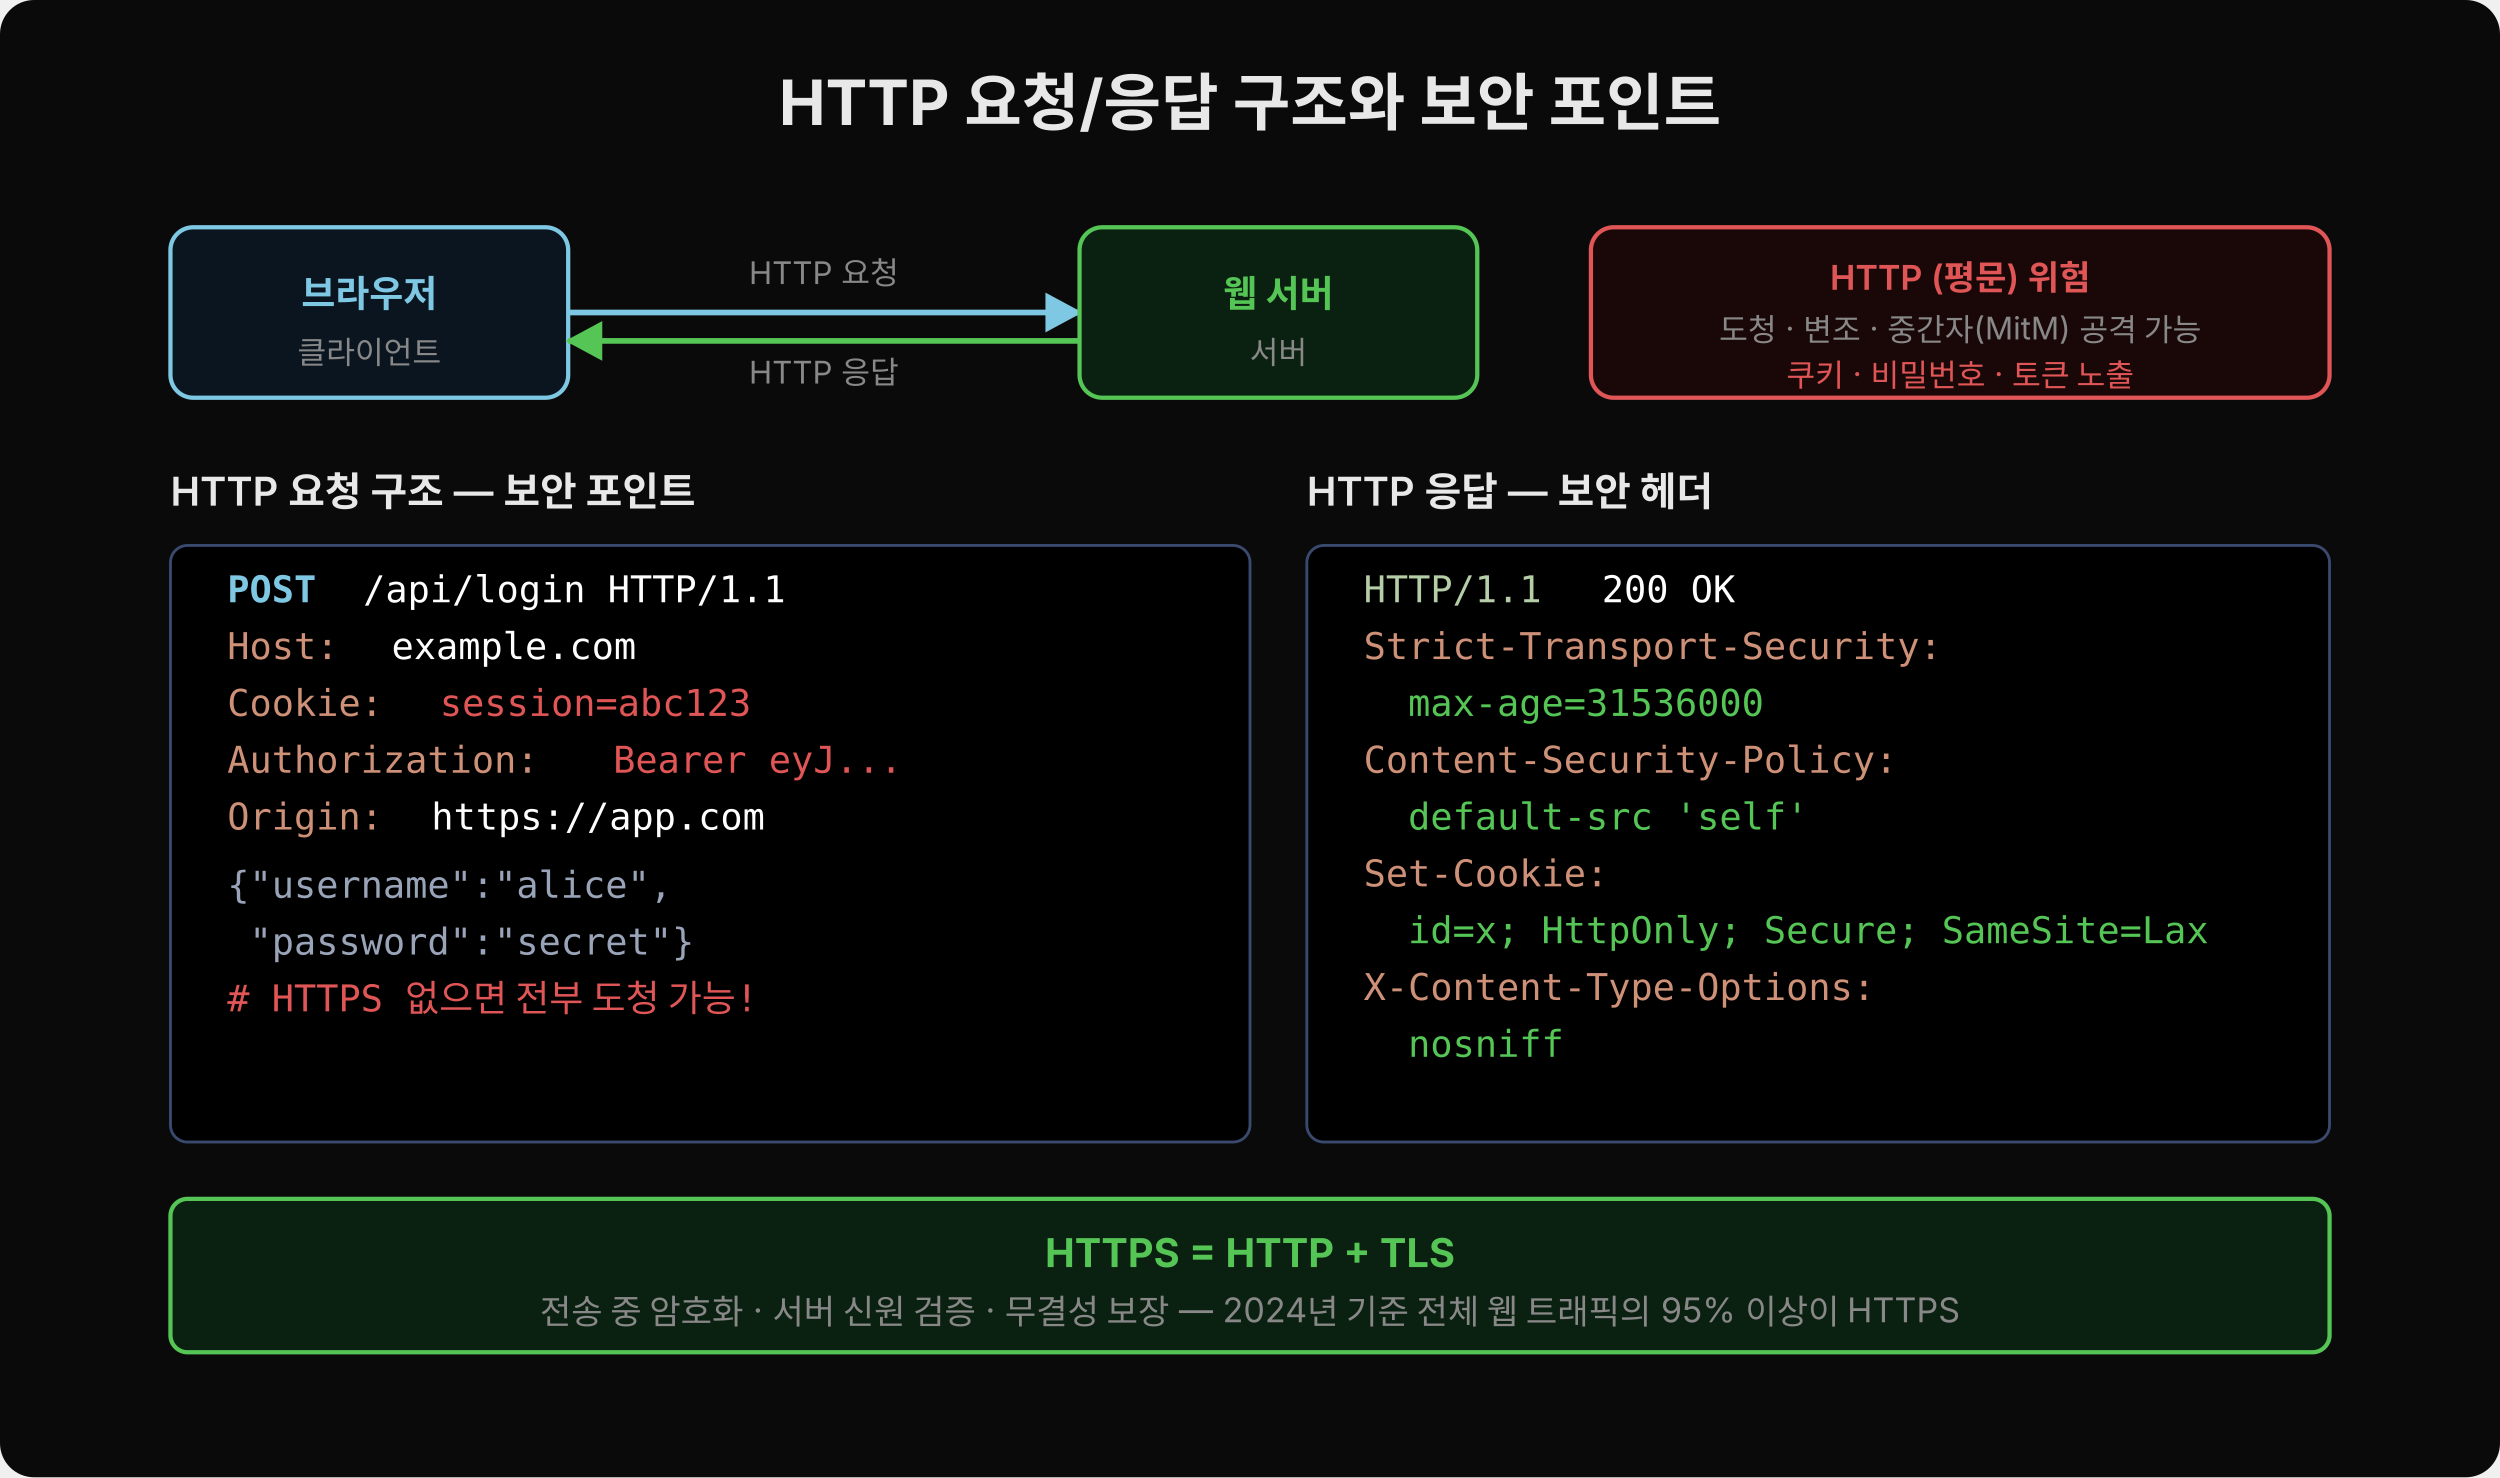
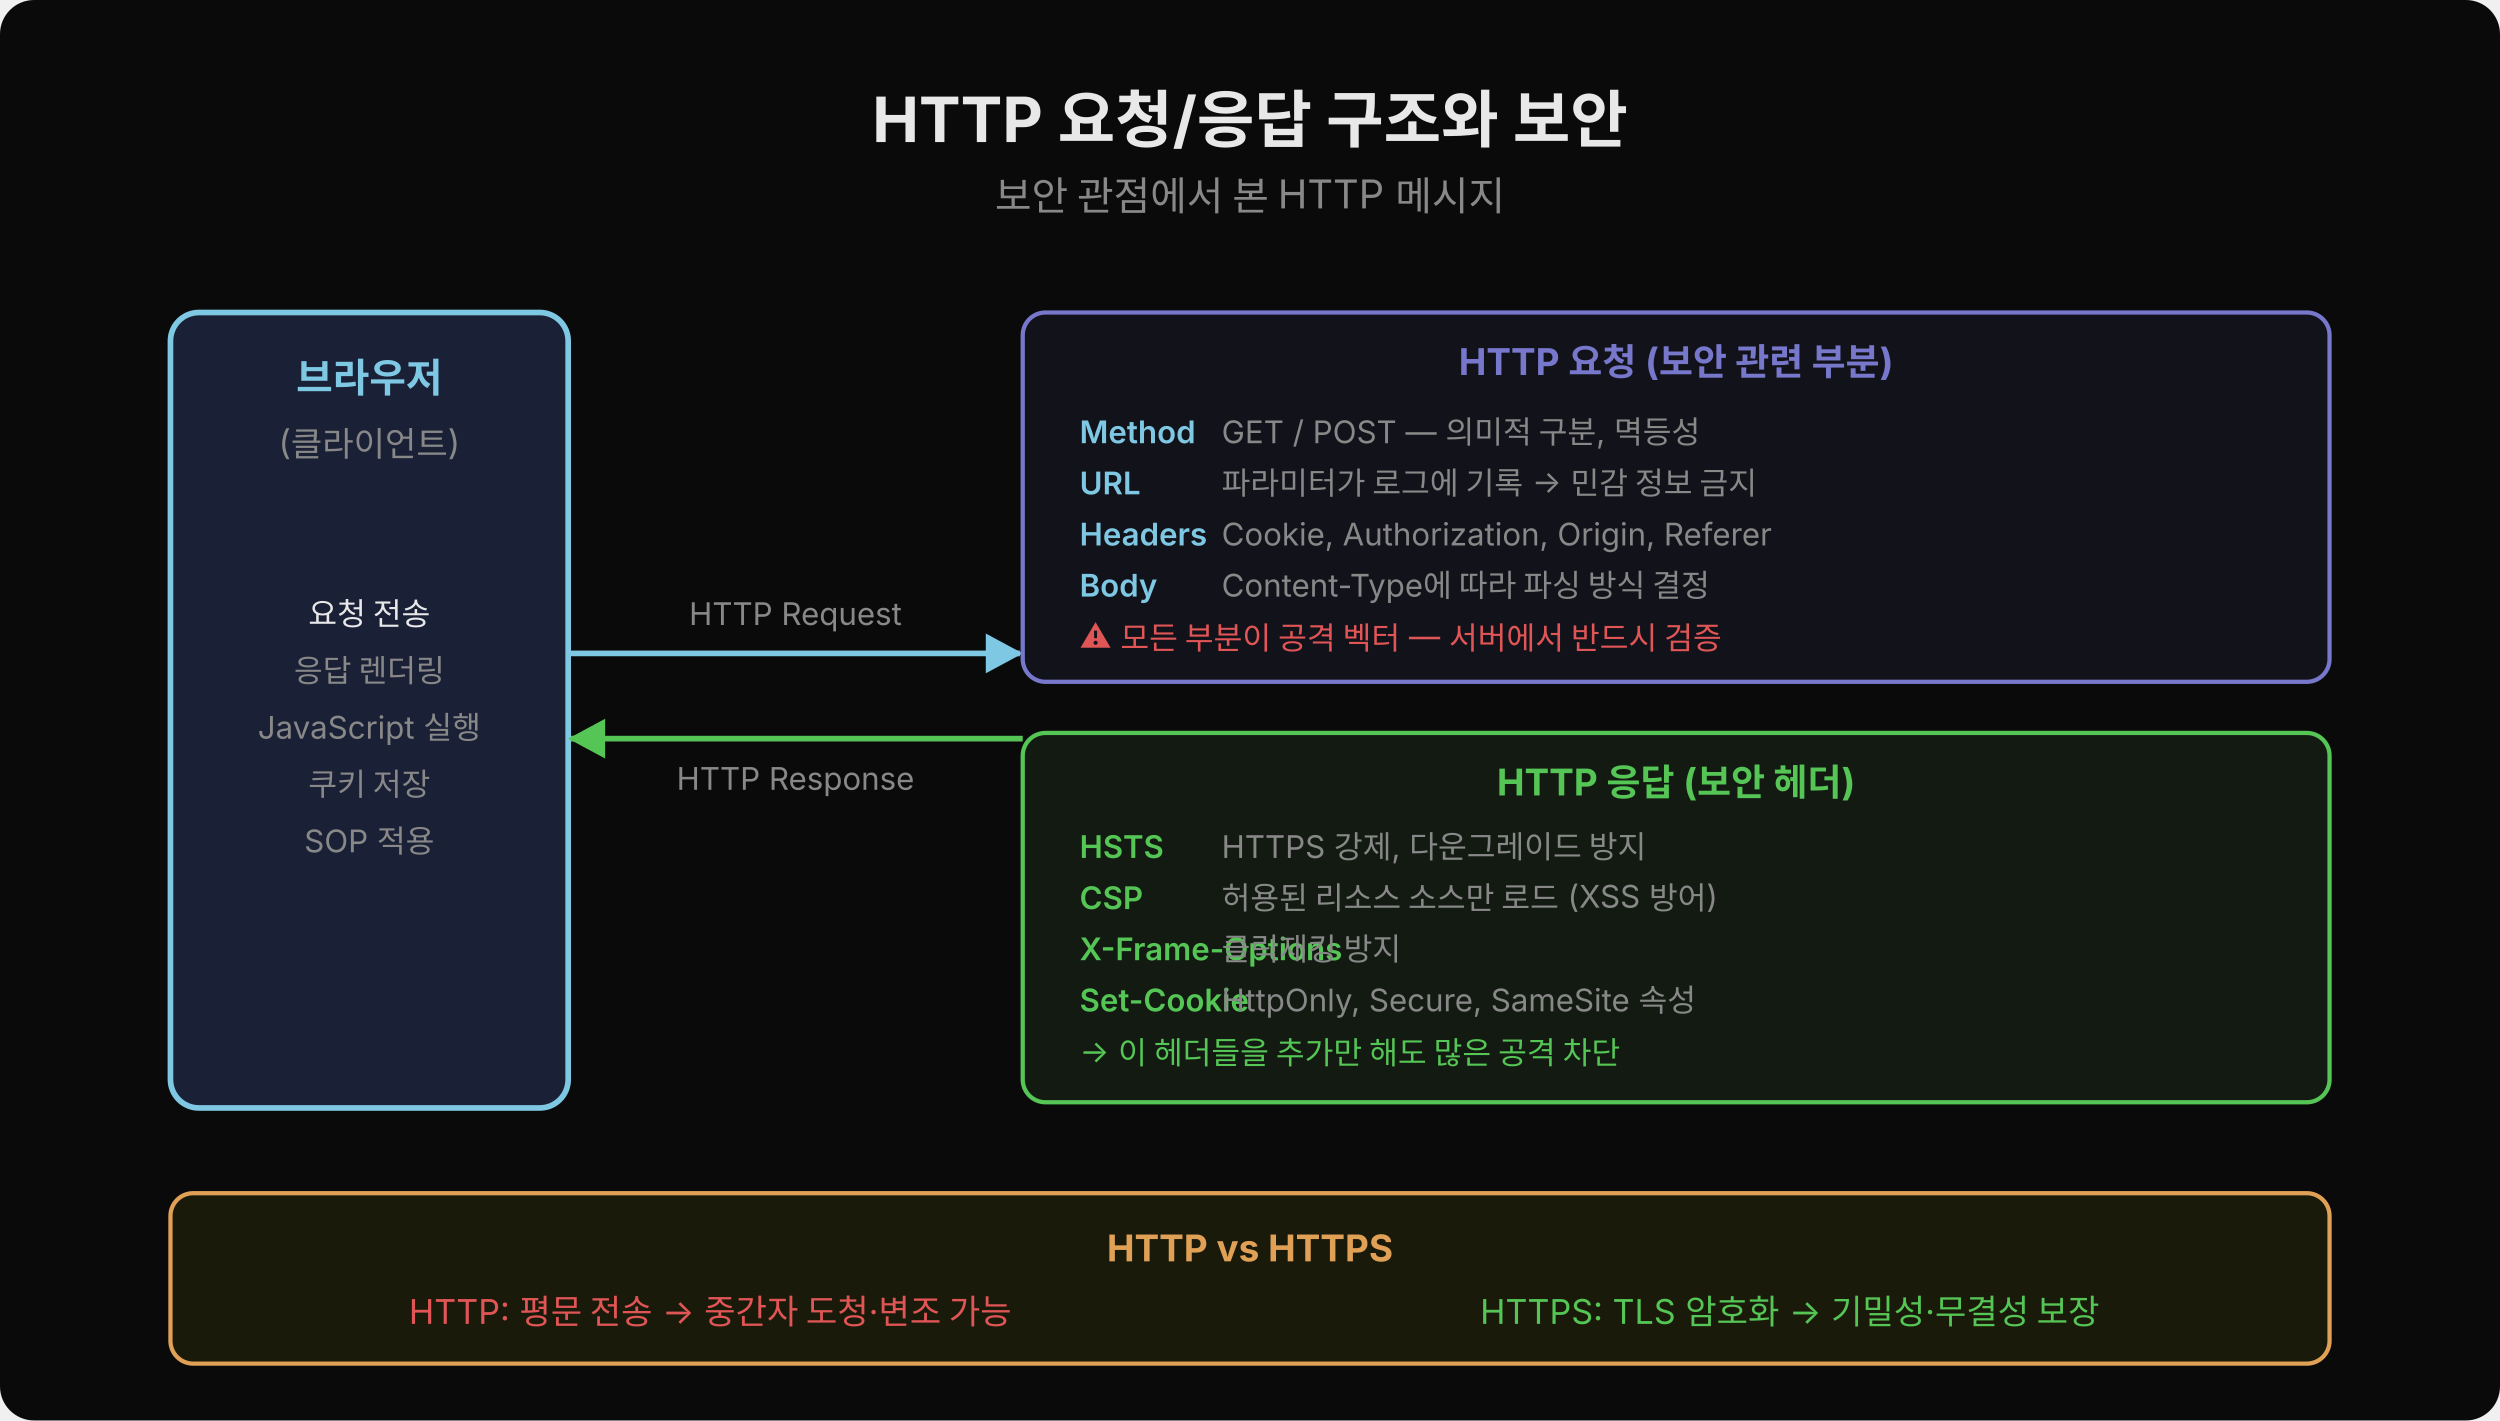
- <svg xmlns="http://www.w3.org/2000/svg" width="880" height="520" viewBox="0 0 880 520">
+ <svg xmlns="http://www.w3.org/2000/svg" width="880" height="500" viewBox="0 0 880 500">
  <defs>
-     <marker id="arr" viewBox="0 0 14 14" refX="12" refY="7" markerUnits="userSpaceOnUse" markerWidth="14" markerHeight="14" orient="auto">
+     <marker id="arrh" viewBox="0 0 14 14" refX="12" refY="7" markerUnits="userSpaceOnUse" markerWidth="14" markerHeight="14" orient="auto">
      <path d="M 0 0 L 13 7 L 0 14 z" fill="#7ec8e3" />
    </marker>
-     <marker id="arrd" viewBox="0 0 14 14" refX="12" refY="7" markerUnits="userSpaceOnUse" markerWidth="14" markerHeight="14" orient="auto">
+     <marker id="arrh2" viewBox="0 0 14 14" refX="12" refY="7" markerUnits="userSpaceOnUse" markerWidth="14" markerHeight="14" orient="auto">
      <path d="M 0 0 L 13 7 L 0 14 z" fill="#55c555" />
    </marker>
  </defs>
-   <rect width="880" height="520" fill="#0a0a0a" rx="12" />
-   <text x="440" y="44" text-anchor="middle" font-family="'Wanted Sans Variable','Wanted Sans',-apple-system,sans-serif" font-size="22" font-weight="700" fill="#e8e8e8">HTTP 요청/응답 구조와 보안 포인트</text>
-   <rect x="60" y="80" width="140" height="60" rx="8" fill="#0a1520" stroke="#7ec8e3" stroke-width="1.5" />
-   <text x="130" y="108" text-anchor="middle" font-family="'Wanted Sans Variable','Wanted Sans',-apple-system,sans-serif" font-size="13" font-weight="600" fill="#7ec8e3">브라우저</text>
-   <text x="130" y="128" text-anchor="middle" font-family="'Wanted Sans Variable','Wanted Sans',-apple-system,sans-serif" font-size="11" fill="#888">클라이언트</text>
-   <line x1="200" y1="110" x2="380" y2="110" stroke="#7ec8e3" stroke-width="2" marker-end="url(#arr)" />
-   <text x="290" y="100" text-anchor="middle" font-family="'Wanted Sans Variable','Wanted Sans',-apple-system,sans-serif" font-size="11" fill="#888">HTTP 요청</text>
-   <rect x="380" y="80" width="140" height="60" rx="8" fill="#0a2010" stroke="#55c555" stroke-width="1.5" />
-   <text x="450" y="108" text-anchor="middle" font-family="'Wanted Sans Variable','Wanted Sans',-apple-system,sans-serif" font-size="13" font-weight="600" fill="#55c555">웹 서버</text>
-   <text x="450" y="128" text-anchor="middle" font-family="'Wanted Sans Variable','Wanted Sans',-apple-system,sans-serif" font-size="11" fill="#888">서버</text>
-   <line x1="380" y1="120" x2="200" y2="120" stroke="#55c555" stroke-width="2" marker-end="url(#arrd)" />
-   <text x="290" y="135" text-anchor="middle" font-family="'Wanted Sans Variable','Wanted Sans',-apple-system,sans-serif" font-size="11" fill="#888">HTTP 응답</text>
-   <rect x="560" y="80" width="260" height="60" rx="8" fill="#1a0808" stroke="#e05555" stroke-width="1.5" />
-   <text x="690" y="102" text-anchor="middle" font-family="'Wanted Sans Variable','Wanted Sans',-apple-system,sans-serif" font-size="12" font-weight="600" fill="#e05555">HTTP (평문) 위험</text>
-   <text x="690" y="120" text-anchor="middle" font-family="'Wanted Sans Variable','Wanted Sans',-apple-system,sans-serif" font-size="11" fill="#888">도청 · 변조 · 중간자(MitM) 공격 가능</text>
-   <text x="690" y="136" text-anchor="middle" font-family="'Wanted Sans Variable','Wanted Sans',-apple-system,sans-serif" font-size="11" fill="#e05555">쿠키 · 비밀번호 · 토큰 노출</text>
-   <text x="60" y="178" font-family="'Wanted Sans Variable','Wanted Sans',-apple-system,sans-serif" font-size="14" font-weight="600" fill="#e8e8e8">HTTP 요청 구조 — 보안 포인트</text>
-   <rect x="60" y="192" width="380" height="210" rx="6" fill="#000000" stroke="#3a4a6e" stroke-width="1" />
-   <text x="80" y="212" font-family="'JetBrains Mono','Menlo','Consolas',monospace" font-size="13" fill="#7ec8e3" font-weight="600" xml:space="preserve">POST</text>
-   <text x="120" y="212" font-family="'JetBrains Mono','Menlo','Consolas',monospace" font-size="13" fill="#ffffff" xml:space="preserve"> /api/login HTTP/1.1</text>
-   <text x="80" y="232" font-family="'JetBrains Mono','Menlo','Consolas',monospace" font-size="13" fill="#ce9178" xml:space="preserve">Host:</text>
-   <text x="130" y="232" font-family="'JetBrains Mono','Menlo','Consolas',monospace" font-size="13" fill="#ffffff" xml:space="preserve"> example.com</text>
-   <text x="80" y="252" font-family="'JetBrains Mono','Menlo','Consolas',monospace" font-size="13" fill="#ce9178" xml:space="preserve">Cookie:</text>
-   <text x="147" y="252" font-family="'JetBrains Mono','Menlo','Consolas',monospace" font-size="13" fill="#e05555" xml:space="preserve"> session=abc123</text>
-   <text x="80" y="272" font-family="'JetBrains Mono','Menlo','Consolas',monospace" font-size="13" fill="#ce9178" xml:space="preserve">Authorization:</text>
-   <text x="208" y="272" font-family="'JetBrains Mono','Menlo','Consolas',monospace" font-size="13" fill="#e05555" xml:space="preserve"> Bearer eyJ...</text>
-   <text x="80" y="292" font-family="'JetBrains Mono','Menlo','Consolas',monospace" font-size="13" fill="#ce9178" xml:space="preserve">Origin:</text>
-   <text x="144" y="292" font-family="'JetBrains Mono','Menlo','Consolas',monospace" font-size="13" fill="#ffffff" xml:space="preserve"> https://app.com</text>
-   <text x="80" y="316" font-family="'JetBrains Mono','Menlo','Consolas',monospace" font-size="13" fill="#9aa4b8" xml:space="preserve">{"username":"alice",</text>
-   <text x="80" y="336" font-family="'JetBrains Mono','Menlo','Consolas',monospace" font-size="13" fill="#9aa4b8" xml:space="preserve"> "password":"secret"}</text>
-   <text x="80" y="356" font-family="'JetBrains Mono','Menlo','Consolas',monospace" font-size="13" fill="#e05555" xml:space="preserve"># HTTPS 없으면 전부 도청 가능!</text>
-   <text x="80" y="396" font-family="'JetBrains Mono','Menlo','Consolas',monospace" font-size="13" fill="#ffffff" xml:space="preserve"> </text>
-   <text x="460" y="178" font-family="'Wanted Sans Variable','Wanted Sans',-apple-system,sans-serif" font-size="14" font-weight="600" fill="#e8e8e8">HTTP 응답 — 보안 헤더</text>
-   <rect x="460" y="192" width="360" height="210" rx="6" fill="#000000" stroke="#3a4a6e" stroke-width="1" />
-   <text x="480" y="212" font-family="'JetBrains Mono','Menlo','Consolas',monospace" font-size="13" fill="#b5cea8" xml:space="preserve">HTTP/1.1</text>
-   <text x="556" y="212" font-family="'JetBrains Mono','Menlo','Consolas',monospace" font-size="13" fill="#ffffff" xml:space="preserve"> 200 OK</text>
-   <text x="480" y="232" font-family="'JetBrains Mono','Menlo','Consolas',monospace" font-size="13" fill="#ce9178" xml:space="preserve">Strict-Transport-Security:</text>
-   <text x="480" y="252" font-family="'JetBrains Mono','Menlo','Consolas',monospace" font-size="13" fill="#55c555" xml:space="preserve">  max-age=31536000</text>
-   <text x="480" y="272" font-family="'JetBrains Mono','Menlo','Consolas',monospace" font-size="13" fill="#ce9178" xml:space="preserve">Content-Security-Policy:</text>
-   <text x="480" y="292" font-family="'JetBrains Mono','Menlo','Consolas',monospace" font-size="13" fill="#55c555" xml:space="preserve">  default-src 'self'</text>
-   <text x="480" y="312" font-family="'JetBrains Mono','Menlo','Consolas',monospace" font-size="13" fill="#ce9178" xml:space="preserve">Set-Cookie:</text>
-   <text x="480" y="332" font-family="'JetBrains Mono','Menlo','Consolas',monospace" font-size="13" fill="#55c555" xml:space="preserve">  id=x; HttpOnly; Secure; SameSite=Lax</text>
-   <text x="480" y="352" font-family="'JetBrains Mono','Menlo','Consolas',monospace" font-size="13" fill="#ce9178" xml:space="preserve">X-Content-Type-Options:</text>
-   <text x="480" y="372" font-family="'JetBrains Mono','Menlo','Consolas',monospace" font-size="13" fill="#55c555" xml:space="preserve">  nosniff</text>
-   <text x="480" y="392" font-family="'JetBrains Mono','Menlo','Consolas',monospace" font-size="13" fill="#55c555" xml:space="preserve"> </text>
-   <rect x="60" y="422" width="760" height="54" rx="6" fill="#0a2010" stroke="#55c555" stroke-width="1.5" />
-   <text x="440" y="446" text-anchor="middle" font-family="'Wanted Sans Variable','Wanted Sans',-apple-system,sans-serif" font-size="14" font-weight="700" fill="#55c555">HTTPS = HTTP + TLS</text>
-   <text x="440" y="466" text-anchor="middle" font-family="'Wanted Sans Variable','Wanted Sans',-apple-system,sans-serif" font-size="12" fill="#888">전송 중 암호화 · 서버 신원 검증 · 무결성 보장 — 2024년 기준 전체 웹 트래픽의 95% 이상이 HTTPS</text>
+   <rect width="880" height="500" fill="#0a0a0a" rx="12" />
+   <text x="440" y="50" font-family="'Wanted Sans Variable','Wanted Sans',-apple-system,sans-serif" font-size="22" font-weight="700" fill="#e8e8e8" text-anchor="middle">HTTP 요청/응답 구조와 보안</text>
+   <text x="440" y="74" font-family="'Wanted Sans Variable','Wanted Sans',-apple-system,sans-serif" font-size="14" fill="#888" text-anchor="middle">보안 관점에서 본 HTTP 메시지</text>
+   <rect x="60" y="110" width="140" height="280" rx="10" fill="#1a2035" stroke="#7ec8e3" stroke-width="2" />
+   <text x="130" y="138" font-family="'Wanted Sans Variable','Wanted Sans',-apple-system,sans-serif" font-size="14" font-weight="700" fill="#7ec8e3" text-anchor="middle">브라우저</text>
+   <text x="130" y="160" font-family="'Wanted Sans Variable','Wanted Sans',-apple-system,sans-serif" font-size="12" fill="#888" text-anchor="middle">(클라이언트)</text>
+   <text x="130" y="220" font-family="'Wanted Sans Variable','Wanted Sans',-apple-system,sans-serif" font-size="11" fill="#e8e8e8" text-anchor="middle">요청 전송</text>
+   <text x="130" y="240" font-family="'Wanted Sans Variable','Wanted Sans',-apple-system,sans-serif" font-size="11" fill="#888" text-anchor="middle">응답 렌더링</text>
+   <text x="130" y="260" font-family="'Wanted Sans Variable','Wanted Sans',-apple-system,sans-serif" font-size="11" fill="#888" text-anchor="middle">JavaScript 실행</text>
+   <text x="130" y="280" font-family="'Wanted Sans Variable','Wanted Sans',-apple-system,sans-serif" font-size="11" fill="#888" text-anchor="middle">쿠키 저장</text>
+   <text x="130" y="300" font-family="'Wanted Sans Variable','Wanted Sans',-apple-system,sans-serif" font-size="11" fill="#888" text-anchor="middle">SOP 적용</text>
+   <line x1="200" y1="230" x2="359" y2="230" stroke="#7ec8e3" stroke-width="2" marker-end="url(#arrh)" />
+   <text x="280" y="220" font-family="'Wanted Sans Variable','Wanted Sans',-apple-system,sans-serif" font-size="11" fill="#888" text-anchor="middle">HTTP Request</text>
+   <line x1="360" y1="260" x2="201" y2="260" stroke="#55c555" stroke-width="2" marker-end="url(#arrh2)" />
+   <text x="280" y="278" font-family="'Wanted Sans Variable','Wanted Sans',-apple-system,sans-serif" font-size="11" fill="#888" text-anchor="middle">HTTP Response</text>
+   <rect x="360" y="110" width="460" height="130" rx="8" fill="#12121a" stroke="#7777cc" stroke-width="1.5" />
+   <text x="590" y="132" font-family="'Wanted Sans Variable','Wanted Sans',-apple-system,sans-serif" font-size="13" font-weight="700" fill="#7777cc" text-anchor="middle">HTTP 요청 (보안 관련 부분)</text>
+   <text x="380" y="156" font-family="'Wanted Sans Variable','Wanted Sans',-apple-system,sans-serif" font-size="11" fill="#7ec8e3" font-weight="600">Method</text>
+   <text x="430" y="156" font-family="'Wanted Sans Variable','Wanted Sans',-apple-system,sans-serif" font-size="11" fill="#888">GET / POST — 의미적 구분, 멱등성</text>
+   <text x="380" y="174" font-family="'Wanted Sans Variable','Wanted Sans',-apple-system,sans-serif" font-size="11" fill="#7ec8e3" font-weight="600">URL</text>
+   <text x="430" y="174" font-family="'Wanted Sans Variable','Wanted Sans',-apple-system,sans-serif" font-size="11" fill="#888">파라미터가 로그에 기록 → 민감 정보 금지</text>
+   <text x="380" y="192" font-family="'Wanted Sans Variable','Wanted Sans',-apple-system,sans-serif" font-size="11" fill="#7ec8e3" font-weight="600">Headers</text>
+   <text x="430" y="192" font-family="'Wanted Sans Variable','Wanted Sans',-apple-system,sans-serif" font-size="11" fill="#888">Cookie, Authorization, Origin, Referer</text>
+   <text x="380" y="210" font-family="'Wanted Sans Variable','Wanted Sans',-apple-system,sans-serif" font-size="11" fill="#7ec8e3" font-weight="600">Body</text>
+   <text x="430" y="210" font-family="'Wanted Sans Variable','Wanted Sans',-apple-system,sans-serif" font-size="11" fill="#888">Content-Type에 따라 파싱 방식 결정</text>
+   <text x="380" y="228" font-family="'Wanted Sans Variable','Wanted Sans',-apple-system,sans-serif" font-size="11" fill="#e05555">⚠ 모든 부분이 공격 벡터 — 서버에서 반드시 검증</text>
+   <rect x="360" y="258" width="460" height="130" rx="8" fill="#121a12" stroke="#55c555" stroke-width="1.5" />
+   <text x="590" y="280" font-family="'Wanted Sans Variable','Wanted Sans',-apple-system,sans-serif" font-size="13" font-weight="700" fill="#55c555" text-anchor="middle">HTTP 응답 (보안 헤더)</text>
+   <text x="380" y="302" font-family="'Wanted Sans Variable','Wanted Sans',-apple-system,sans-serif" font-size="11" fill="#55c555" font-weight="600">HSTS</text>
+   <text x="430" y="302" font-family="'Wanted Sans Variable','Wanted Sans',-apple-system,sans-serif" font-size="11" fill="#888">HTTPS 강제, 다운그레이드 방지</text>
+   <text x="380" y="320" font-family="'Wanted Sans Variable','Wanted Sans',-apple-system,sans-serif" font-size="11" fill="#55c555" font-weight="600">CSP</text>
+   <text x="430" y="320" font-family="'Wanted Sans Variable','Wanted Sans',-apple-system,sans-serif" font-size="11" fill="#888">허용된 리소스 소스만 로드 (XSS 방어)</text>
+   <text x="380" y="338" font-family="'Wanted Sans Variable','Wanted Sans',-apple-system,sans-serif" font-size="11" fill="#55c555" font-weight="600">X-Frame-Options</text>
+   <text x="430" y="338" font-family="'Wanted Sans Variable','Wanted Sans',-apple-system,sans-serif" font-size="11" fill="#888">클릭재킹 방지</text>
+   <text x="380" y="356" font-family="'Wanted Sans Variable','Wanted Sans',-apple-system,sans-serif" font-size="11" fill="#55c555" font-weight="600">Set-Cookie</text>
+   <text x="430" y="356" font-family="'Wanted Sans Variable','Wanted Sans',-apple-system,sans-serif" font-size="11" fill="#888">HttpOnly, Secure, SameSite 속성</text>
+   <text x="380" y="374" font-family="'Wanted Sans Variable','Wanted Sans',-apple-system,sans-serif" font-size="11" fill="#55c555">→ 이 헤더들을 추가만 해도 많은 공격 차단</text>
+   <rect x="60" y="420" width="760" height="60" rx="8" fill="#1a1a0a" stroke="#e0a055" stroke-width="1.5" />
+   <text x="440" y="444" font-family="'Wanted Sans Variable','Wanted Sans',-apple-system,sans-serif" font-size="13" font-weight="700" fill="#e0a055" text-anchor="middle">HTTP vs HTTPS</text>
+   <text x="250" y="466" font-family="'Wanted Sans Variable','Wanted Sans',-apple-system,sans-serif" font-size="12" fill="#e05555" text-anchor="middle">HTTP: 평문 전송 → 중간자 도청·변조 가능</text>
+   <text x="630" y="466" font-family="'Wanted Sans Variable','Wanted Sans',-apple-system,sans-serif" font-size="12" fill="#55c555" text-anchor="middle">HTTPS: TLS 암호화 → 기밀성·무결성 보장</text>
</svg>
